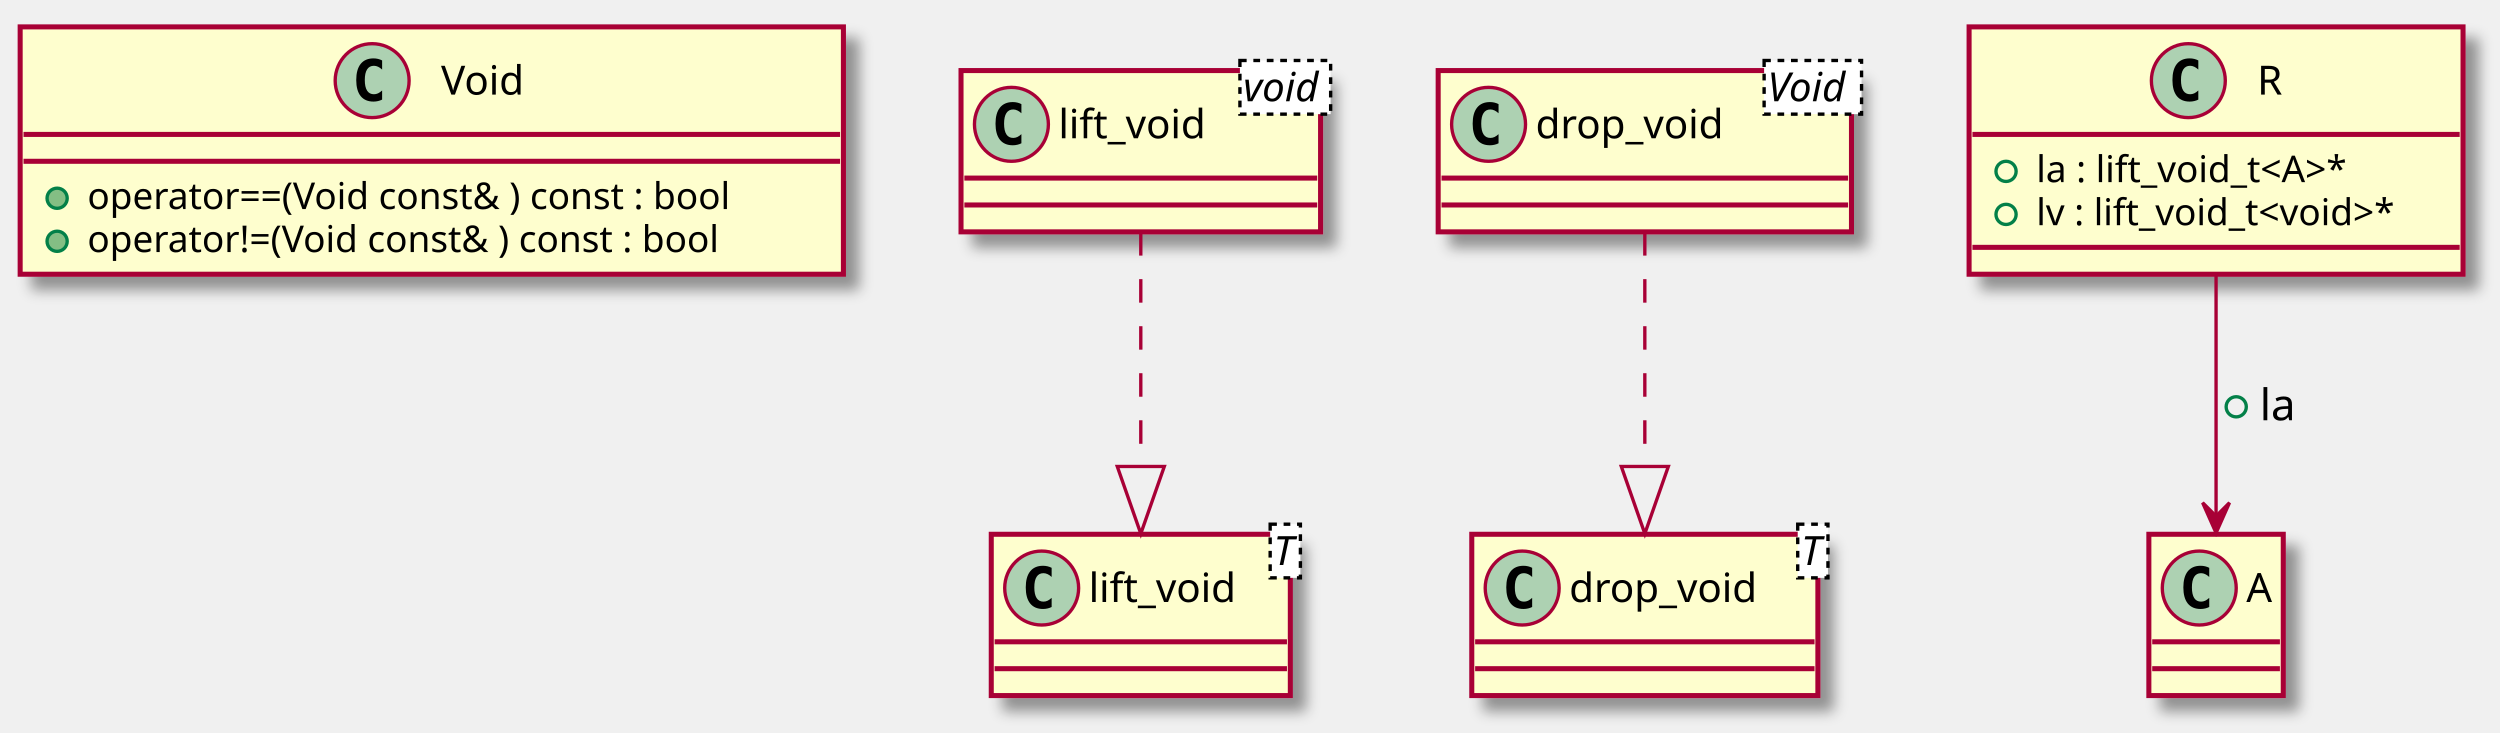
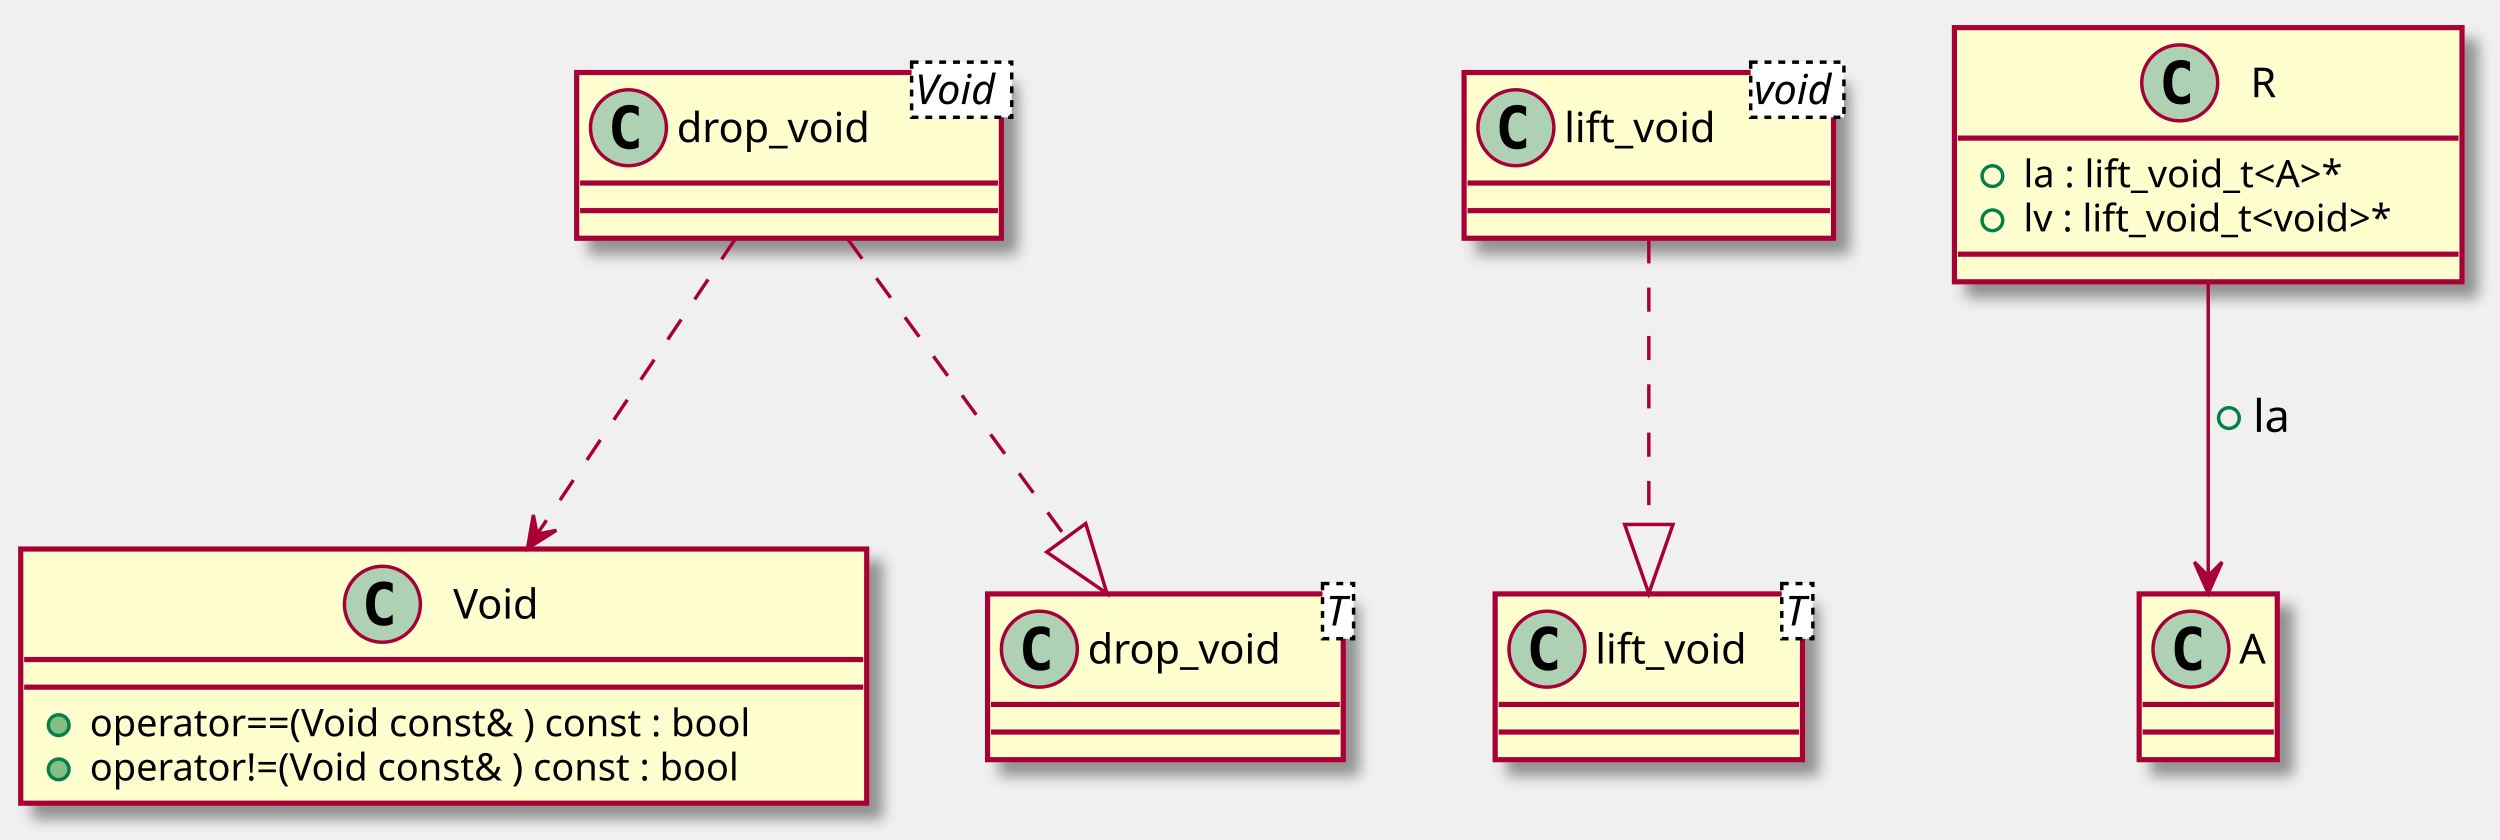
- <svg xmlns="http://www.w3.org/2000/svg" contentScriptType="application/ecmascript" contentStyleType="text/css" height="218px" preserveAspectRatio="none" style="width:744px;height:218px;" version="1.1" viewBox="0 0 744 218" width="744px" zoomAndPan="magnify">
+ <svg xmlns="http://www.w3.org/2000/svg" contentScriptType="application/ecmascript" contentStyleType="text/css" height="243px" preserveAspectRatio="none" style="width:724px;height:243px;" version="1.1" viewBox="0 0 724 243" width="724px" zoomAndPan="magnify">
  <defs>
-     <filter height="300%" id="f1h4e6dmexzfad" width="300%" x="-1" y="-1">
+     <filter height="300%" id="flbvad1gld6dj" width="300%" x="-1" y="-1">
      <feGaussianBlur result="blurOut" stdDeviation="2.0" />
      <feColorMatrix in="blurOut" result="blurOut2" type="matrix" values="0 0 0 0 0 0 0 0 0 0 0 0 0 0 0 0 0 0 .4 0" />
      <feOffset dx="4.0" dy="4.0" in="blurOut2" result="blurOut3" />
      <feBlend in="SourceGraphic" in2="blurOut3" mode="normal" />
    </filter>
  </defs>
  <g>
-     <rect fill="#FEFECE" filter="url(#f1h4e6dmexzfad)" height="73.609" id="C_0000000642" style="stroke: #A80036; stroke-width: 1.5;" width="245" x="6" y="8" />
-     <ellipse cx="110.75" cy="24" fill="#ADD1B2" rx="11" ry="11" style="stroke: #A80036; stroke-width: 1.0;" />
-     <path d="M113.719,29.641 Q113.141,29.938 112.5,30.078 Q111.859,30.234 111.156,30.234 Q108.656,30.234 107.328,28.594 Q106.016,26.938 106.016,23.812 Q106.016,20.688 107.328,19.031 Q108.656,17.375 111.156,17.375 Q111.859,17.375 112.5,17.531 Q113.156,17.688 113.719,17.984 L113.719,20.703 Q113.094,20.125 112.5,19.859 Q111.906,19.578 111.281,19.578 Q109.938,19.578 109.25,20.656 Q108.562,21.719 108.562,23.812 Q108.562,25.906 109.25,26.984 Q109.938,28.047 111.281,28.047 Q111.906,28.047 112.5,27.781 Q113.094,27.5 113.719,26.922 L113.719,29.641 Z " />
-     <text fill="#000000" font-family="sans-serif" font-size="12" lengthAdjust="spacingAndGlyphs" textLength="27" x="131.25" y="28.154">Void</text>
-     <line style="stroke: #A80036; stroke-width: 1.5;" x1="7" x2="250" y1="40" y2="40" />
-     <line style="stroke: #A80036; stroke-width: 1.5;" x1="7" x2="250" y1="48" y2="48" />
-     <ellipse cx="17" cy="59" fill="#84BE84" rx="3" ry="3" style="stroke: #038048; stroke-width: 1.0;" />
-     <text fill="#000000" font-family="sans-serif" font-size="11" lengthAdjust="spacingAndGlyphs" textLength="219" x="26" y="62.21">operator==(Void const&amp; ) const : bool</text>
-     <ellipse cx="17" cy="71.805" fill="#84BE84" rx="3" ry="3" style="stroke: #038048; stroke-width: 1.0;" />
-     <text fill="#000000" font-family="sans-serif" font-size="11" lengthAdjust="spacingAndGlyphs" textLength="213" x="26" y="75.015">operator!=(Void const&amp; ) const : bool</text>
-     <rect fill="#FEFECE" filter="url(#f1h4e6dmexzfad)" height="48" id="C_0000000644" style="stroke: #A80036; stroke-width: 1.5;" width="89" x="295" y="159" />
-     <ellipse cx="310" cy="175" fill="#ADD1B2" rx="11" ry="11" style="stroke: #A80036; stroke-width: 1.0;" />
-     <path d="M312.969,180.641 Q312.391,180.938 311.75,181.078 Q311.109,181.234 310.406,181.234 Q307.906,181.234 306.578,179.594 Q305.266,177.938 305.266,174.812 Q305.266,171.688 306.578,170.031 Q307.906,168.375 310.406,168.375 Q311.109,168.375 311.75,168.531 Q312.406,168.688 312.969,168.984 L312.969,171.703 Q312.344,171.125 311.75,170.859 Q311.156,170.578 310.531,170.578 Q309.188,170.578 308.5,171.656 Q307.812,172.719 307.812,174.812 Q307.812,176.906 308.5,177.984 Q309.188,179.047 310.531,179.047 Q311.156,179.047 311.75,178.781 Q312.344,178.5 312.969,177.922 L312.969,180.641 Z " />
-     <text fill="#000000" font-family="sans-serif" font-size="12" lengthAdjust="spacingAndGlyphs" textLength="46" x="324" y="179.154">lift_void</text>
-     <rect fill="#FFFFFF" height="15.969" style="stroke: #000000; stroke-width: 1.0; stroke-dasharray: 2.0,2.0;" width="9" x="378" y="156" />
-     <text fill="#000000" font-family="sans-serif" font-size="12" font-style="italic" lengthAdjust="spacingAndGlyphs" textLength="7" x="379" y="168.139">T</text>
-     <line style="stroke: #A80036; stroke-width: 1.5;" x1="296" x2="383" y1="191" y2="191" />
-     <line style="stroke: #A80036; stroke-width: 1.5;" x1="296" x2="383" y1="199" y2="199" />
-     <rect fill="#FEFECE" filter="url(#f1h4e6dmexzfad)" height="48" id="C_0000000646" style="stroke: #A80036; stroke-width: 1.5;" width="107" x="286" y="21" />
-     <ellipse cx="301" cy="37" fill="#ADD1B2" rx="11" ry="11" style="stroke: #A80036; stroke-width: 1.0;" />
-     <path d="M303.969,42.641 Q303.391,42.938 302.75,43.078 Q302.109,43.234 301.406,43.234 Q298.906,43.234 297.578,41.594 Q296.266,39.938 296.266,36.812 Q296.266,33.688 297.578,32.031 Q298.906,30.375 301.406,30.375 Q302.109,30.375 302.75,30.531 Q303.406,30.688 303.969,30.984 L303.969,33.703 Q303.344,33.125 302.75,32.859 Q302.156,32.578 301.531,32.578 Q300.188,32.578 299.5,33.656 Q298.812,34.719 298.812,36.812 Q298.812,38.906 299.5,39.984 Q300.188,41.047 301.531,41.047 Q302.156,41.047 302.75,40.781 Q303.344,40.5 303.969,39.922 L303.969,42.641 Z " />
-     <text fill="#000000" font-family="sans-serif" font-size="12" lengthAdjust="spacingAndGlyphs" textLength="46" x="315" y="41.154">lift_void</text>
-     <rect fill="#FFFFFF" height="15.969" style="stroke: #000000; stroke-width: 1.0; stroke-dasharray: 2.0,2.0;" width="27" x="369" y="18" />
-     <text fill="#000000" font-family="sans-serif" font-size="12" font-style="italic" lengthAdjust="spacingAndGlyphs" textLength="25" x="370" y="30.139">void</text>
-     <line style="stroke: #A80036; stroke-width: 1.5;" x1="287" x2="392" y1="53" y2="53" />
-     <line style="stroke: #A80036; stroke-width: 1.5;" x1="287" x2="392" y1="61" y2="61" />
-     <rect fill="#FEFECE" filter="url(#f1h4e6dmexzfad)" height="48" id="C_0000000650" style="stroke: #A80036; stroke-width: 1.5;" width="103" x="438" y="159" />
-     <ellipse cx="453" cy="175" fill="#ADD1B2" rx="11" ry="11" style="stroke: #A80036; stroke-width: 1.0;" />
-     <path d="M455.969,180.641 Q455.391,180.938 454.75,181.078 Q454.109,181.234 453.406,181.234 Q450.906,181.234 449.578,179.594 Q448.266,177.938 448.266,174.812 Q448.266,171.688 449.578,170.031 Q450.906,168.375 453.406,168.375 Q454.109,168.375 454.75,168.531 Q455.406,168.688 455.969,168.984 L455.969,171.703 Q455.344,171.125 454.75,170.859 Q454.156,170.578 453.531,170.578 Q452.188,170.578 451.5,171.656 Q450.812,172.719 450.812,174.812 Q450.812,176.906 451.5,177.984 Q452.188,179.047 453.531,179.047 Q454.156,179.047 454.75,178.781 Q455.344,178.5 455.969,177.922 L455.969,180.641 Z " />
-     <text fill="#000000" font-family="sans-serif" font-size="12" lengthAdjust="spacingAndGlyphs" textLength="60" x="467" y="179.154">drop_void</text>
-     <rect fill="#FFFFFF" height="15.969" style="stroke: #000000; stroke-width: 1.0; stroke-dasharray: 2.0,2.0;" width="9" x="535" y="156" />
-     <text fill="#000000" font-family="sans-serif" font-size="12" font-style="italic" lengthAdjust="spacingAndGlyphs" textLength="7" x="536" y="168.139">T</text>
-     <line style="stroke: #A80036; stroke-width: 1.5;" x1="439" x2="540" y1="191" y2="191" />
-     <line style="stroke: #A80036; stroke-width: 1.5;" x1="439" x2="540" y1="199" y2="199" />
-     <rect fill="#FEFECE" filter="url(#f1h4e6dmexzfad)" height="48" id="C_0000000652" style="stroke: #A80036; stroke-width: 1.5;" width="123" x="428" y="21" />
-     <ellipse cx="443" cy="37" fill="#ADD1B2" rx="11" ry="11" style="stroke: #A80036; stroke-width: 1.0;" />
-     <path d="M445.969,42.641 Q445.391,42.938 444.75,43.078 Q444.109,43.234 443.406,43.234 Q440.906,43.234 439.578,41.594 Q438.266,39.938 438.266,36.812 Q438.266,33.688 439.578,32.031 Q440.906,30.375 443.406,30.375 Q444.109,30.375 444.75,30.531 Q445.406,30.688 445.969,30.984 L445.969,33.703 Q445.344,33.125 444.75,32.859 Q444.156,32.578 443.531,32.578 Q442.188,32.578 441.5,33.656 Q440.812,34.719 440.812,36.812 Q440.812,38.906 441.5,39.984 Q442.188,41.047 443.531,41.047 Q444.156,41.047 444.75,40.781 Q445.344,40.5 445.969,39.922 L445.969,42.641 Z " />
-     <text fill="#000000" font-family="sans-serif" font-size="12" lengthAdjust="spacingAndGlyphs" textLength="60" x="457" y="41.154">drop_void</text>
-     <rect fill="#FFFFFF" height="15.969" style="stroke: #000000; stroke-width: 1.0; stroke-dasharray: 2.0,2.0;" width="29" x="525" y="18" />
-     <text fill="#000000" font-family="sans-serif" font-size="12" font-style="italic" lengthAdjust="spacingAndGlyphs" textLength="27" x="526" y="30.139">Void</text>
-     <line style="stroke: #A80036; stroke-width: 1.5;" x1="429" x2="550" y1="53" y2="53" />
-     <line style="stroke: #A80036; stroke-width: 1.5;" x1="429" x2="550" y1="61" y2="61" />
-     <rect fill="#FEFECE" filter="url(#f1h4e6dmexzfad)" height="48" id="C_0000000656" style="stroke: #A80036; stroke-width: 1.5;" width="40" x="639.5" y="159" />
-     <ellipse cx="654.5" cy="175" fill="#ADD1B2" rx="11" ry="11" style="stroke: #A80036; stroke-width: 1.0;" />
-     <path d="M657.469,180.641 Q656.891,180.938 656.25,181.078 Q655.609,181.234 654.906,181.234 Q652.406,181.234 651.078,179.594 Q649.766,177.938 649.766,174.812 Q649.766,171.688 651.078,170.031 Q652.406,168.375 654.906,168.375 Q655.609,168.375 656.25,168.531 Q656.906,168.688 657.469,168.984 L657.469,171.703 Q656.844,171.125 656.25,170.859 Q655.656,170.578 655.031,170.578 Q653.688,170.578 653,171.656 Q652.312,172.719 652.312,174.812 Q652.312,176.906 653,177.984 Q653.688,179.047 655.031,179.047 Q655.656,179.047 656.25,178.781 Q656.844,178.5 657.469,177.922 L657.469,180.641 Z " />
-     <text fill="#000000" font-family="sans-serif" font-size="12" lengthAdjust="spacingAndGlyphs" textLength="8" x="668.5" y="179.154">A</text>
-     <line style="stroke: #A80036; stroke-width: 1.5;" x1="640.5" x2="678.5" y1="191" y2="191" />
-     <line style="stroke: #A80036; stroke-width: 1.5;" x1="640.5" x2="678.5" y1="199" y2="199" />
-     <rect fill="#FEFECE" filter="url(#f1h4e6dmexzfad)" height="73.609" id="C_0000000658" style="stroke: #A80036; stroke-width: 1.5;" width="147" x="586" y="8" />
-     <ellipse cx="651.25" cy="24" fill="#ADD1B2" rx="11" ry="11" style="stroke: #A80036; stroke-width: 1.0;" />
-     <path d="M654.219,29.641 Q653.641,29.938 653,30.078 Q652.359,30.234 651.656,30.234 Q649.156,30.234 647.828,28.594 Q646.516,26.938 646.516,23.812 Q646.516,20.688 647.828,19.031 Q649.156,17.375 651.656,17.375 Q652.359,17.375 653,17.531 Q653.656,17.688 654.219,17.984 L654.219,20.703 Q653.594,20.125 653,19.859 Q652.406,19.578 651.781,19.578 Q650.438,19.578 649.75,20.656 Q649.062,21.719 649.062,23.812 Q649.062,25.906 649.75,26.984 Q650.438,28.047 651.781,28.047 Q652.406,28.047 653,27.781 Q653.594,27.5 654.219,26.922 L654.219,29.641 Z " />
-     <text fill="#000000" font-family="sans-serif" font-size="12" lengthAdjust="spacingAndGlyphs" textLength="8" x="671.75" y="28.154">R</text>
-     <line style="stroke: #A80036; stroke-width: 1.5;" x1="587" x2="732" y1="40" y2="40" />
-     <ellipse cx="597" cy="51" fill="none" rx="3" ry="3" style="stroke: #038048; stroke-width: 1.0;" />
-     <text fill="#000000" font-family="sans-serif" font-size="11" lengthAdjust="spacingAndGlyphs" textLength="106" x="606" y="54.21">la : lift_void_t&lt;A&gt;*</text>
-     <ellipse cx="597" cy="63.805" fill="none" rx="3" ry="3" style="stroke: #038048; stroke-width: 1.0;" />
-     <text fill="#000000" font-family="sans-serif" font-size="11" lengthAdjust="spacingAndGlyphs" textLength="121" x="606" y="67.015">lv : lift_void_t&lt;void&gt;*</text>
-     <line style="stroke: #A80036; stroke-width: 1.5;" x1="587" x2="732" y1="73.609" y2="73.609" />
-     <path d="M339.5,69.07 C339.5,88.12 339.5,115.68 339.5,138.81 " fill="none" id="C_0000000646-&gt;C_0000000644" style="stroke: #A80036; stroke-width: 1.0; stroke-dasharray: 7.0,7.0;" />
-     <polygon fill="none" points="346.5,138.82,339.5,158.82,332.5,138.82,346.5,138.82" style="stroke: #A80036; stroke-width: 1.0;" />
-     <path d="M489.5,69.07 C489.5,88.12 489.5,115.68 489.5,138.81 " fill="none" id="C_0000000652-&gt;C_0000000650" style="stroke: #A80036; stroke-width: 1.0; stroke-dasharray: 7.0,7.0;" />
-     <polygon fill="none" points="496.5,138.82,489.5,158.82,482.5,138.82,496.5,138.82" style="stroke: #A80036; stroke-width: 1.0;" />
-     <path d="M659.5,82.09 C659.5,104.43 659.5,132.72 659.5,153.49 " fill="none" id="C_0000000658-&gt;C_0000000656" style="stroke: #A80036; stroke-width: 1.0;" />
-     <polygon fill="#A80036" points="659.5,158.6,663.5,149.6,659.5,153.6,655.5,149.6,659.5,158.6" style="stroke: #A80036; stroke-width: 1.0;" />
-     <ellipse cx="665.5" cy="121.066" fill="none" rx="3" ry="3" style="stroke: #038048; stroke-width: 1.0;" />
-     <text fill="#000000" font-family="sans-serif" font-size="13" lengthAdjust="spacingAndGlyphs" textLength="11" x="672.5" y="125.067">la</text>
+     <rect fill="#FEFECE" filter="url(#flbvad1gld6dj)" height="73.609" id="C_0000000642" style="stroke: #A80036; stroke-width: 1.5;" width="245" x="6" y="159" />
+     <ellipse cx="110.75" cy="175" fill="#ADD1B2" rx="11" ry="11" style="stroke: #A80036; stroke-width: 1.0;" />
+     <path d="M113.719,180.641 Q113.141,180.938 112.5,181.078 Q111.859,181.234 111.156,181.234 Q108.656,181.234 107.328,179.594 Q106.016,177.938 106.016,174.812 Q106.016,171.688 107.328,170.031 Q108.656,168.375 111.156,168.375 Q111.859,168.375 112.5,168.531 Q113.156,168.688 113.719,168.984 L113.719,171.703 Q113.094,171.125 112.5,170.859 Q111.906,170.578 111.281,170.578 Q109.938,170.578 109.25,171.656 Q108.562,172.719 108.562,174.812 Q108.562,176.906 109.25,177.984 Q109.938,179.047 111.281,179.047 Q111.906,179.047 112.5,178.781 Q113.094,178.5 113.719,177.922 L113.719,180.641 Z " />
+     <text fill="#000000" font-family="sans-serif" font-size="12" lengthAdjust="spacingAndGlyphs" textLength="27" x="131.25" y="179.154">Void</text>
+     <line style="stroke: #A80036; stroke-width: 1.5;" x1="7" x2="250" y1="191" y2="191" />
+     <line style="stroke: #A80036; stroke-width: 1.5;" x1="7" x2="250" y1="199" y2="199" />
+     <ellipse cx="17" cy="210" fill="#84BE84" rx="3" ry="3" style="stroke: #038048; stroke-width: 1.0;" />
+     <text fill="#000000" font-family="sans-serif" font-size="11" lengthAdjust="spacingAndGlyphs" textLength="219" x="26" y="213.21">operator==(Void const&amp; ) const : bool</text>
+     <ellipse cx="17" cy="222.805" fill="#84BE84" rx="3" ry="3" style="stroke: #038048; stroke-width: 1.0;" />
+     <text fill="#000000" font-family="sans-serif" font-size="11" lengthAdjust="spacingAndGlyphs" textLength="213" x="26" y="226.015">operator!=(Void const&amp; ) const : bool</text>
+     <rect fill="#FEFECE" filter="url(#flbvad1gld6dj)" height="48" id="C_0000000644" style="stroke: #A80036; stroke-width: 1.5;" width="89" x="433" y="172" />
+     <ellipse cx="448" cy="188" fill="#ADD1B2" rx="11" ry="11" style="stroke: #A80036; stroke-width: 1.0;" />
+     <path d="M450.969,193.641 Q450.391,193.938 449.75,194.078 Q449.109,194.234 448.406,194.234 Q445.906,194.234 444.578,192.594 Q443.266,190.938 443.266,187.812 Q443.266,184.688 444.578,183.031 Q445.906,181.375 448.406,181.375 Q449.109,181.375 449.75,181.531 Q450.406,181.688 450.969,181.984 L450.969,184.703 Q450.344,184.125 449.75,183.859 Q449.156,183.578 448.531,183.578 Q447.188,183.578 446.5,184.656 Q445.812,185.719 445.812,187.812 Q445.812,189.906 446.5,190.984 Q447.188,192.047 448.531,192.047 Q449.156,192.047 449.75,191.781 Q450.344,191.5 450.969,190.922 L450.969,193.641 Z " />
+     <text fill="#000000" font-family="sans-serif" font-size="12" lengthAdjust="spacingAndGlyphs" textLength="46" x="462" y="192.154">lift_void</text>
+     <rect fill="#FFFFFF" height="15.969" style="stroke: #000000; stroke-width: 1.0; stroke-dasharray: 2.0,2.0;" width="9" x="516" y="169" />
+     <text fill="#000000" font-family="sans-serif" font-size="12" font-style="italic" lengthAdjust="spacingAndGlyphs" textLength="7" x="517" y="181.139">T</text>
+     <line style="stroke: #A80036; stroke-width: 1.5;" x1="434" x2="521" y1="204" y2="204" />
+     <line style="stroke: #A80036; stroke-width: 1.5;" x1="434" x2="521" y1="212" y2="212" />
+     <rect fill="#FEFECE" filter="url(#flbvad1gld6dj)" height="48" id="C_0000000646" style="stroke: #A80036; stroke-width: 1.5;" width="107" x="424" y="21" />
+     <ellipse cx="439" cy="37" fill="#ADD1B2" rx="11" ry="11" style="stroke: #A80036; stroke-width: 1.0;" />
+     <path d="M441.969,42.641 Q441.391,42.938 440.75,43.078 Q440.109,43.234 439.406,43.234 Q436.906,43.234 435.578,41.594 Q434.266,39.938 434.266,36.812 Q434.266,33.688 435.578,32.031 Q436.906,30.375 439.406,30.375 Q440.109,30.375 440.75,30.531 Q441.406,30.688 441.969,30.984 L441.969,33.703 Q441.344,33.125 440.75,32.859 Q440.156,32.578 439.531,32.578 Q438.188,32.578 437.5,33.656 Q436.812,34.719 436.812,36.812 Q436.812,38.906 437.5,39.984 Q438.188,41.047 439.531,41.047 Q440.156,41.047 440.75,40.781 Q441.344,40.5 441.969,39.922 L441.969,42.641 Z " />
+     <text fill="#000000" font-family="sans-serif" font-size="12" lengthAdjust="spacingAndGlyphs" textLength="46" x="453" y="41.154">lift_void</text>
+     <rect fill="#FFFFFF" height="15.969" style="stroke: #000000; stroke-width: 1.0; stroke-dasharray: 2.0,2.0;" width="27" x="507" y="18" />
+     <text fill="#000000" font-family="sans-serif" font-size="12" font-style="italic" lengthAdjust="spacingAndGlyphs" textLength="25" x="508" y="30.139">void</text>
+     <line style="stroke: #A80036; stroke-width: 1.5;" x1="425" x2="530" y1="53" y2="53" />
+     <line style="stroke: #A80036; stroke-width: 1.5;" x1="425" x2="530" y1="61" y2="61" />
+     <rect fill="#FEFECE" filter="url(#flbvad1gld6dj)" height="48" id="C_0000000650" style="stroke: #A80036; stroke-width: 1.5;" width="103" x="286" y="172" />
+     <ellipse cx="301" cy="188" fill="#ADD1B2" rx="11" ry="11" style="stroke: #A80036; stroke-width: 1.0;" />
+     <path d="M303.969,193.641 Q303.391,193.938 302.75,194.078 Q302.109,194.234 301.406,194.234 Q298.906,194.234 297.578,192.594 Q296.266,190.938 296.266,187.812 Q296.266,184.688 297.578,183.031 Q298.906,181.375 301.406,181.375 Q302.109,181.375 302.75,181.531 Q303.406,181.688 303.969,181.984 L303.969,184.703 Q303.344,184.125 302.75,183.859 Q302.156,183.578 301.531,183.578 Q300.188,183.578 299.5,184.656 Q298.812,185.719 298.812,187.812 Q298.812,189.906 299.5,190.984 Q300.188,192.047 301.531,192.047 Q302.156,192.047 302.75,191.781 Q303.344,191.5 303.969,190.922 L303.969,193.641 Z " />
+     <text fill="#000000" font-family="sans-serif" font-size="12" lengthAdjust="spacingAndGlyphs" textLength="60" x="315" y="192.154">drop_void</text>
+     <rect fill="#FFFFFF" height="15.969" style="stroke: #000000; stroke-width: 1.0; stroke-dasharray: 2.0,2.0;" width="9" x="383" y="169" />
+     <text fill="#000000" font-family="sans-serif" font-size="12" font-style="italic" lengthAdjust="spacingAndGlyphs" textLength="7" x="384" y="181.139">T</text>
+     <line style="stroke: #A80036; stroke-width: 1.5;" x1="287" x2="388" y1="204" y2="204" />
+     <line style="stroke: #A80036; stroke-width: 1.5;" x1="287" x2="388" y1="212" y2="212" />
+     <rect fill="#FEFECE" filter="url(#flbvad1gld6dj)" height="48" id="C_0000000652" style="stroke: #A80036; stroke-width: 1.5;" width="123" x="167" y="21" />
+     <ellipse cx="182" cy="37" fill="#ADD1B2" rx="11" ry="11" style="stroke: #A80036; stroke-width: 1.0;" />
+     <path d="M184.969,42.641 Q184.391,42.938 183.75,43.078 Q183.109,43.234 182.406,43.234 Q179.906,43.234 178.578,41.594 Q177.266,39.938 177.266,36.812 Q177.266,33.688 178.578,32.031 Q179.906,30.375 182.406,30.375 Q183.109,30.375 183.75,30.531 Q184.406,30.688 184.969,30.984 L184.969,33.703 Q184.344,33.125 183.75,32.859 Q183.156,32.578 182.531,32.578 Q181.188,32.578 180.5,33.656 Q179.812,34.719 179.812,36.812 Q179.812,38.906 180.5,39.984 Q181.188,41.047 182.531,41.047 Q183.156,41.047 183.75,40.781 Q184.344,40.5 184.969,39.922 L184.969,42.641 Z " />
+     <text fill="#000000" font-family="sans-serif" font-size="12" lengthAdjust="spacingAndGlyphs" textLength="60" x="196" y="41.154">drop_void</text>
+     <rect fill="#FFFFFF" height="15.969" style="stroke: #000000; stroke-width: 1.0; stroke-dasharray: 2.0,2.0;" width="29" x="264" y="18" />
+     <text fill="#000000" font-family="sans-serif" font-size="12" font-style="italic" lengthAdjust="spacingAndGlyphs" textLength="27" x="265" y="30.139">Void</text>
+     <line style="stroke: #A80036; stroke-width: 1.5;" x1="168" x2="289" y1="53" y2="53" />
+     <line style="stroke: #A80036; stroke-width: 1.5;" x1="168" x2="289" y1="61" y2="61" />
+     <rect fill="#FEFECE" filter="url(#flbvad1gld6dj)" height="48" id="C_0000000656" style="stroke: #A80036; stroke-width: 1.5;" width="40" x="619.5" y="172" />
+     <ellipse cx="634.5" cy="188" fill="#ADD1B2" rx="11" ry="11" style="stroke: #A80036; stroke-width: 1.0;" />
+     <path d="M637.469,193.641 Q636.891,193.938 636.25,194.078 Q635.609,194.234 634.906,194.234 Q632.406,194.234 631.078,192.594 Q629.766,190.938 629.766,187.812 Q629.766,184.688 631.078,183.031 Q632.406,181.375 634.906,181.375 Q635.609,181.375 636.25,181.531 Q636.906,181.688 637.469,181.984 L637.469,184.703 Q636.844,184.125 636.25,183.859 Q635.656,183.578 635.031,183.578 Q633.688,183.578 633,184.656 Q632.312,185.719 632.312,187.812 Q632.312,189.906 633,190.984 Q633.688,192.047 635.031,192.047 Q635.656,192.047 636.25,191.781 Q636.844,191.5 637.469,190.922 L637.469,193.641 Z " />
+     <text fill="#000000" font-family="sans-serif" font-size="12" lengthAdjust="spacingAndGlyphs" textLength="8" x="648.5" y="192.154">A</text>
+     <line style="stroke: #A80036; stroke-width: 1.5;" x1="620.5" x2="658.5" y1="204" y2="204" />
+     <line style="stroke: #A80036; stroke-width: 1.5;" x1="620.5" x2="658.5" y1="212" y2="212" />
+     <rect fill="#FEFECE" filter="url(#flbvad1gld6dj)" height="73.609" id="C_0000000658" style="stroke: #A80036; stroke-width: 1.5;" width="147" x="566" y="8" />
+     <ellipse cx="631.25" cy="24" fill="#ADD1B2" rx="11" ry="11" style="stroke: #A80036; stroke-width: 1.0;" />
+     <path d="M634.219,29.641 Q633.641,29.938 633,30.078 Q632.359,30.234 631.656,30.234 Q629.156,30.234 627.828,28.594 Q626.516,26.938 626.516,23.812 Q626.516,20.688 627.828,19.031 Q629.156,17.375 631.656,17.375 Q632.359,17.375 633,17.531 Q633.656,17.688 634.219,17.984 L634.219,20.703 Q633.594,20.125 633,19.859 Q632.406,19.578 631.781,19.578 Q630.438,19.578 629.75,20.656 Q629.062,21.719 629.062,23.812 Q629.062,25.906 629.75,26.984 Q630.438,28.047 631.781,28.047 Q632.406,28.047 633,27.781 Q633.594,27.5 634.219,26.922 L634.219,29.641 Z " />
+     <text fill="#000000" font-family="sans-serif" font-size="12" lengthAdjust="spacingAndGlyphs" textLength="8" x="651.75" y="28.154">R</text>
+     <line style="stroke: #A80036; stroke-width: 1.5;" x1="567" x2="712" y1="40" y2="40" />
+     <ellipse cx="577" cy="51" fill="none" rx="3" ry="3" style="stroke: #038048; stroke-width: 1.0;" />
+     <text fill="#000000" font-family="sans-serif" font-size="11" lengthAdjust="spacingAndGlyphs" textLength="106" x="586" y="54.21">la : lift_void_t&lt;A&gt;*</text>
+     <ellipse cx="577" cy="63.805" fill="none" rx="3" ry="3" style="stroke: #038048; stroke-width: 1.0;" />
+     <text fill="#000000" font-family="sans-serif" font-size="11" lengthAdjust="spacingAndGlyphs" textLength="121" x="586" y="67.015">lv : lift_void_t&lt;void&gt;*</text>
+     <line style="stroke: #A80036; stroke-width: 1.5;" x1="567" x2="712" y1="73.609" y2="73.609" />
+     <path d="M477.5,69.28 C477.5,91.26 477.5,124.76 477.5,151.66 " fill="none" id="C_0000000646-&gt;C_0000000644" style="stroke: #A80036; stroke-width: 1.0; stroke-dasharray: 7.0,7.0;" />
+     <polygon fill="none" points="484.5,151.88,477.5,171.88,470.5,151.88,484.5,151.88" style="stroke: #A80036; stroke-width: 1.0;" />
+     <path d="M212.88,69.28 C197.6,92.04 174.02,127.17 155.67,154.52 " fill="none" id="C_0000000652-&gt;C_0000000642" style="stroke: #A80036; stroke-width: 1.0; stroke-dasharray: 7.0,7.0;" />
+     <polygon fill="#A80036" points="152.77,158.84,161.103,153.59,155.553,154.686,154.457,149.137,152.77,158.84" style="stroke: #A80036; stroke-width: 1.0;" />
+     <path d="M245.53,69.28 C262.41,92.35 288.58,128.13 308.69,155.62 " fill="none" id="C_0000000652-&gt;C_0000000650" style="stroke: #A80036; stroke-width: 1.0; stroke-dasharray: 7.0,7.0;" />
+     <polygon fill="none" points="314.43,151.61,320.59,171.88,303.13,159.87,314.43,151.61" style="stroke: #A80036; stroke-width: 1.0;" />
+     <path d="M639.5,82.07 C639.5,108.01 639.5,142.52 639.5,166.53 " fill="none" id="C_0000000658-&gt;C_0000000656" style="stroke: #A80036; stroke-width: 1.0;" />
+     <polygon fill="#A80036" points="639.5,171.79,643.5,162.79,639.5,166.79,635.5,162.79,639.5,171.79" style="stroke: #A80036; stroke-width: 1.0;" />
+     <ellipse cx="645.5" cy="121.066" fill="none" rx="3" ry="3" style="stroke: #038048; stroke-width: 1.0;" />
+     <text fill="#000000" font-family="sans-serif" font-size="13" lengthAdjust="spacingAndGlyphs" textLength="11" x="652.5" y="125.067">la</text>
  </g>
</svg>
